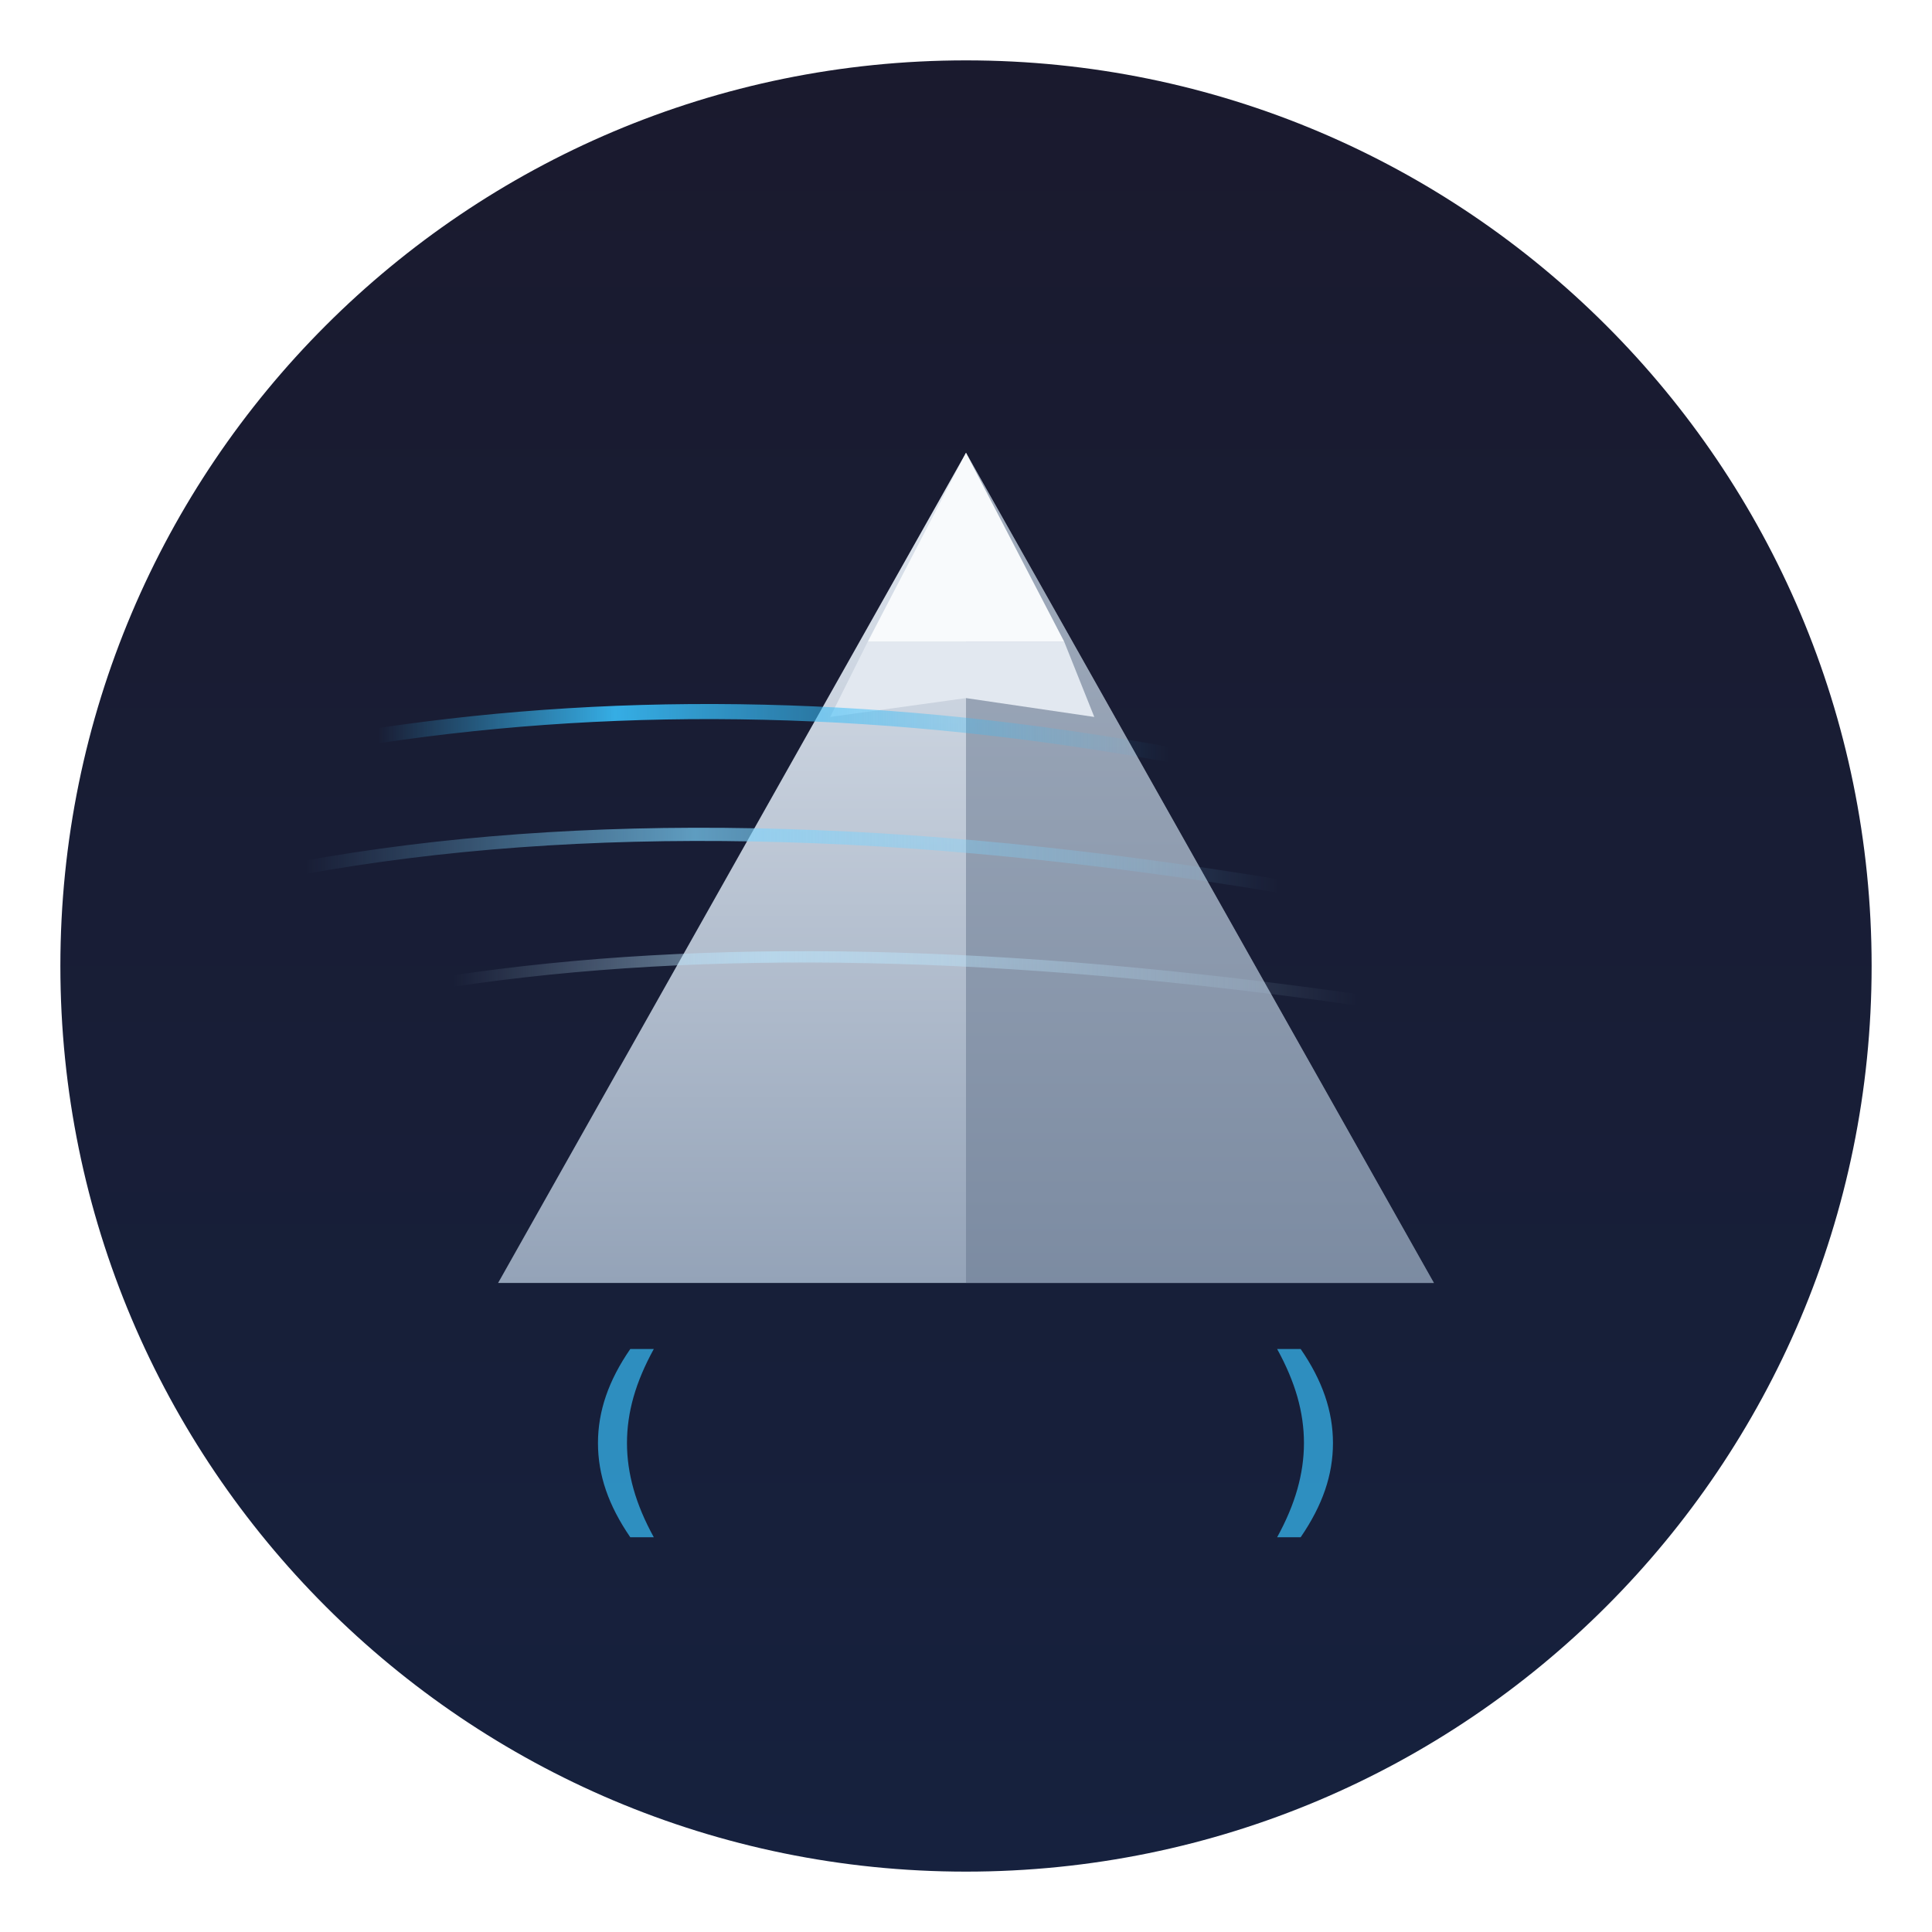
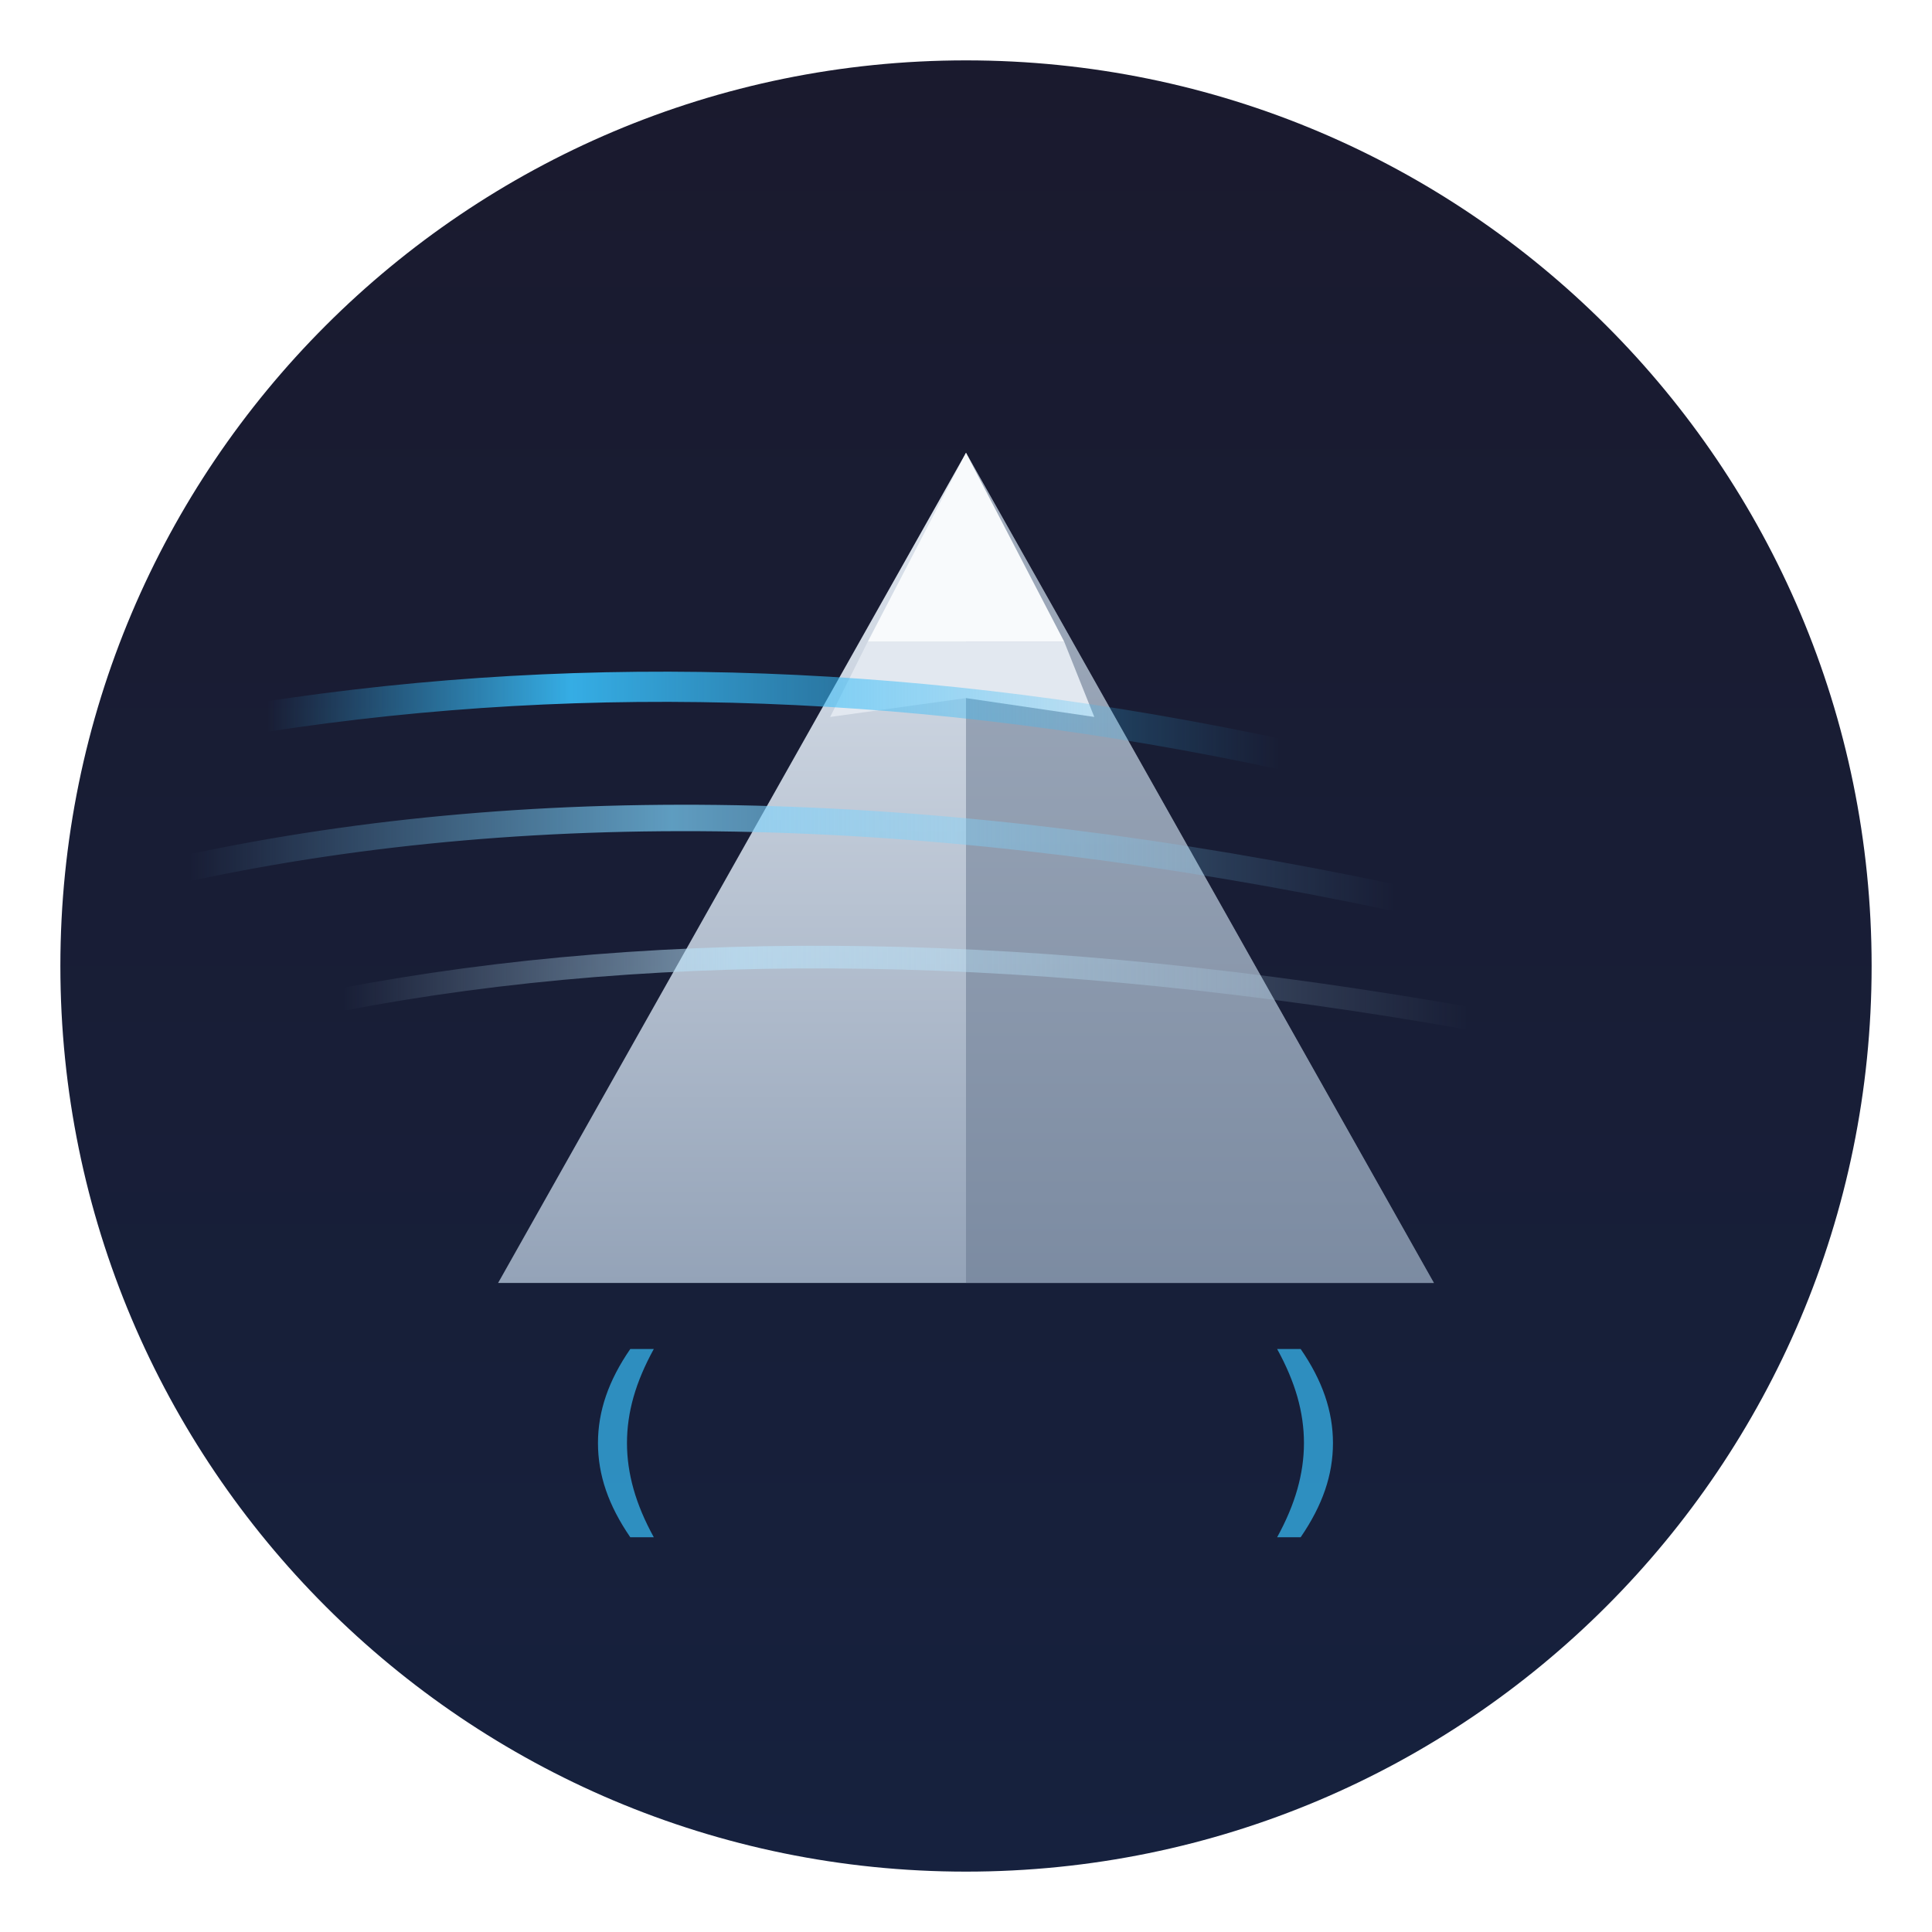
<svg xmlns="http://www.w3.org/2000/svg" viewBox="0 0 512 512">
  <defs>
    <linearGradient id="sky" x1="0" y1="0" x2="0" y2="1">
      <stop offset="0%" stop-color="#1a1a2e" />
      <stop offset="100%" stop-color="#16213e" />
    </linearGradient>
    <linearGradient id="peak" x1="0" y1="0" x2="0" y2="1">
      <stop offset="0%" stop-color="#e2e8f0" />
      <stop offset="100%" stop-color="#94a3b8" />
    </linearGradient>
    <linearGradient id="wind1" x1="0" y1="0" x2="1" y2="0">
      <stop offset="0%" stop-color="#38bdf8" stop-opacity="0" />
      <stop offset="30%" stop-color="#38bdf8" stop-opacity="0.9" />
      <stop offset="100%" stop-color="#38bdf8" stop-opacity="0" />
    </linearGradient>
    <linearGradient id="wind2" x1="0" y1="0" x2="1" y2="0">
      <stop offset="0%" stop-color="#7dd3fc" stop-opacity="0" />
      <stop offset="40%" stop-color="#7dd3fc" stop-opacity="0.7" />
      <stop offset="100%" stop-color="#7dd3fc" stop-opacity="0" />
    </linearGradient>
    <linearGradient id="wind3" x1="0" y1="0" x2="1" y2="0">
      <stop offset="0%" stop-color="#bae6fd" stop-opacity="0" />
      <stop offset="35%" stop-color="#bae6fd" stop-opacity="0.6" />
      <stop offset="100%" stop-color="#bae6fd" stop-opacity="0" />
    </linearGradient>
  </defs>
  <circle cx="256" cy="256" r="240" fill="url(#sky)" />
  <polygon points="256,120 380,340 132,340" fill="url(#peak)" />
  <polygon points="256,120 380,340 256,340" fill="#64748b" opacity="0.5" />
  <polygon points="256,120 230,170 282,170" fill="#f8fafc" />
  <polygon points="230,170 220,190 256,185 290,190 282,170" fill="#e2e8f0" />
-   <path d="M 100,195 Q 200,180 310,200" stroke="url(#wind1)" stroke-width="4" fill="none" stroke-linecap="round" />
-   <path d="M 80,230 Q 190,210 340,235" stroke="url(#wind2)" stroke-width="3.5" fill="none" stroke-linecap="round" />
-   <path d="M 120,260 Q 220,245 360,265" stroke="url(#wind3)" stroke-width="3" fill="none" stroke-linecap="round" />
+   <path d="M 70,190 Q 200,170 340,200" stroke="url(#wind1)" stroke-width="8" fill="none" stroke-linecap="round" />
+   <path d="M 50,230 Q 190,200 370,238" stroke="url(#wind2)" stroke-width="7" fill="none" stroke-linecap="round" />
+   <path d="M 90,265 Q 220,240 390,270" stroke="url(#wind3)" stroke-width="6" fill="none" stroke-linecap="round" />
  <text x="148" y="400" font-family="monospace" font-size="56" font-weight="bold" fill="#38bdf8" opacity="0.7">(</text>
  <text x="330" y="400" font-family="monospace" font-size="56" font-weight="bold" fill="#38bdf8" opacity="0.7">)</text>
</svg>
